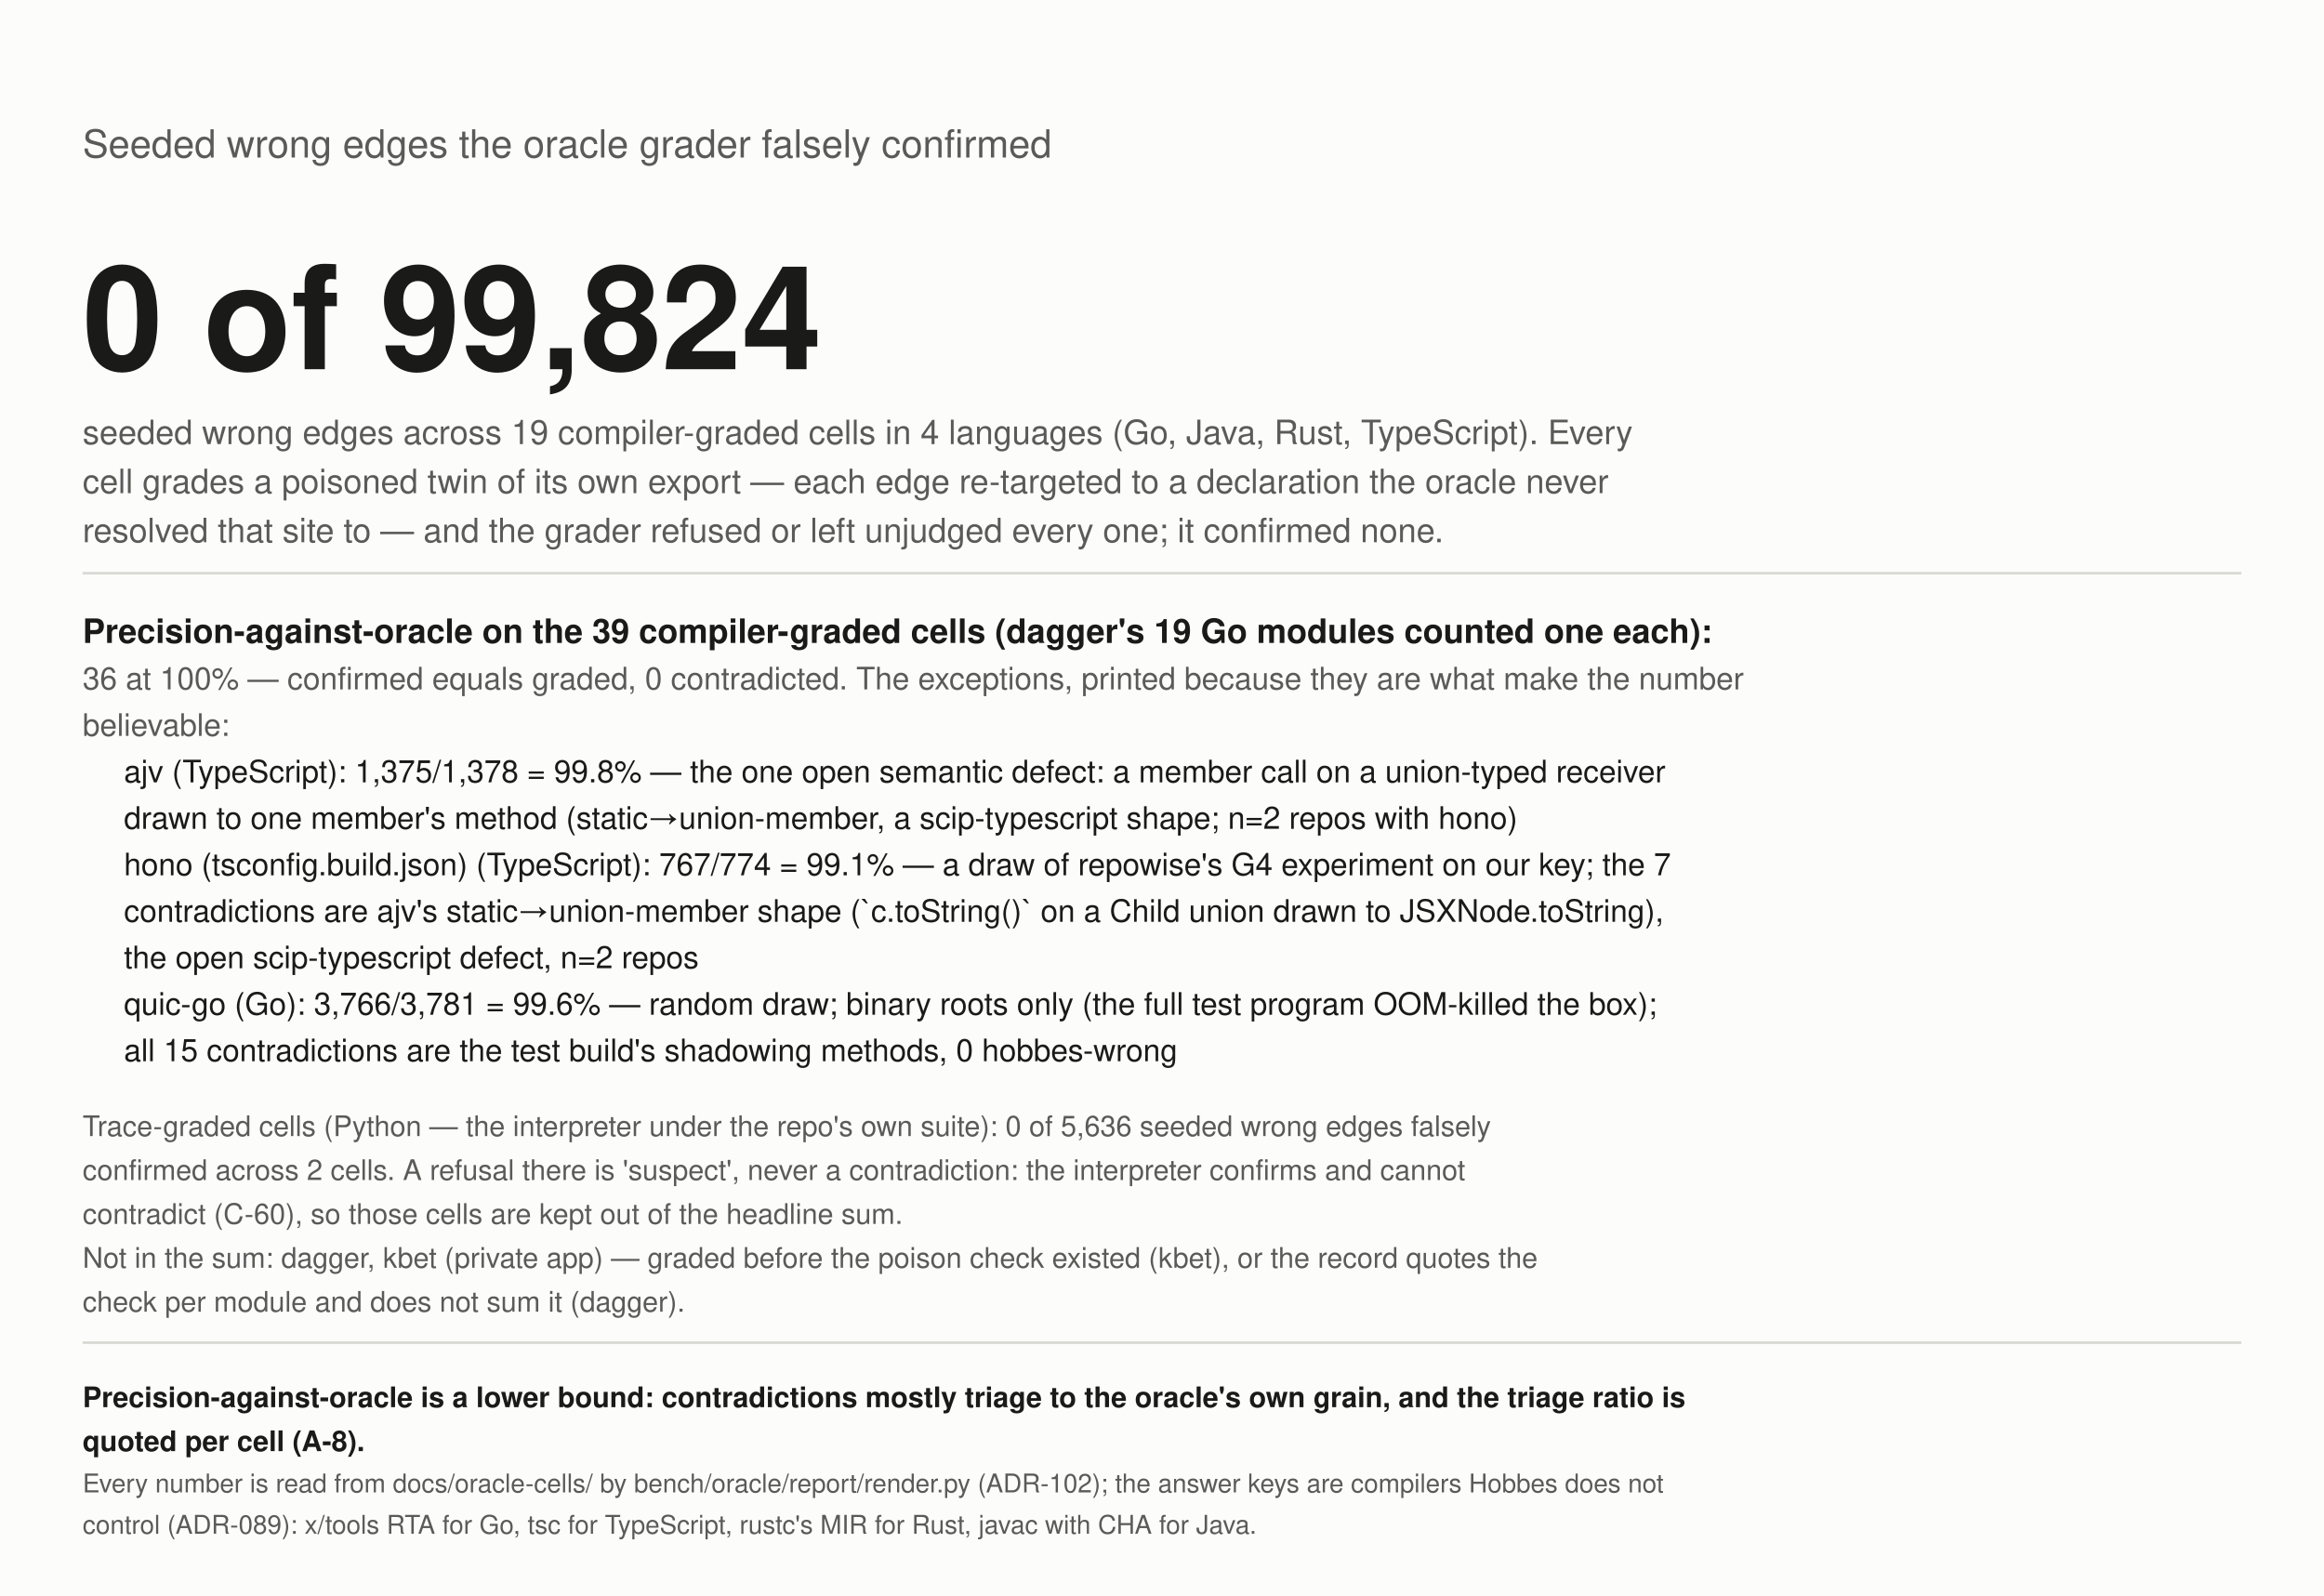
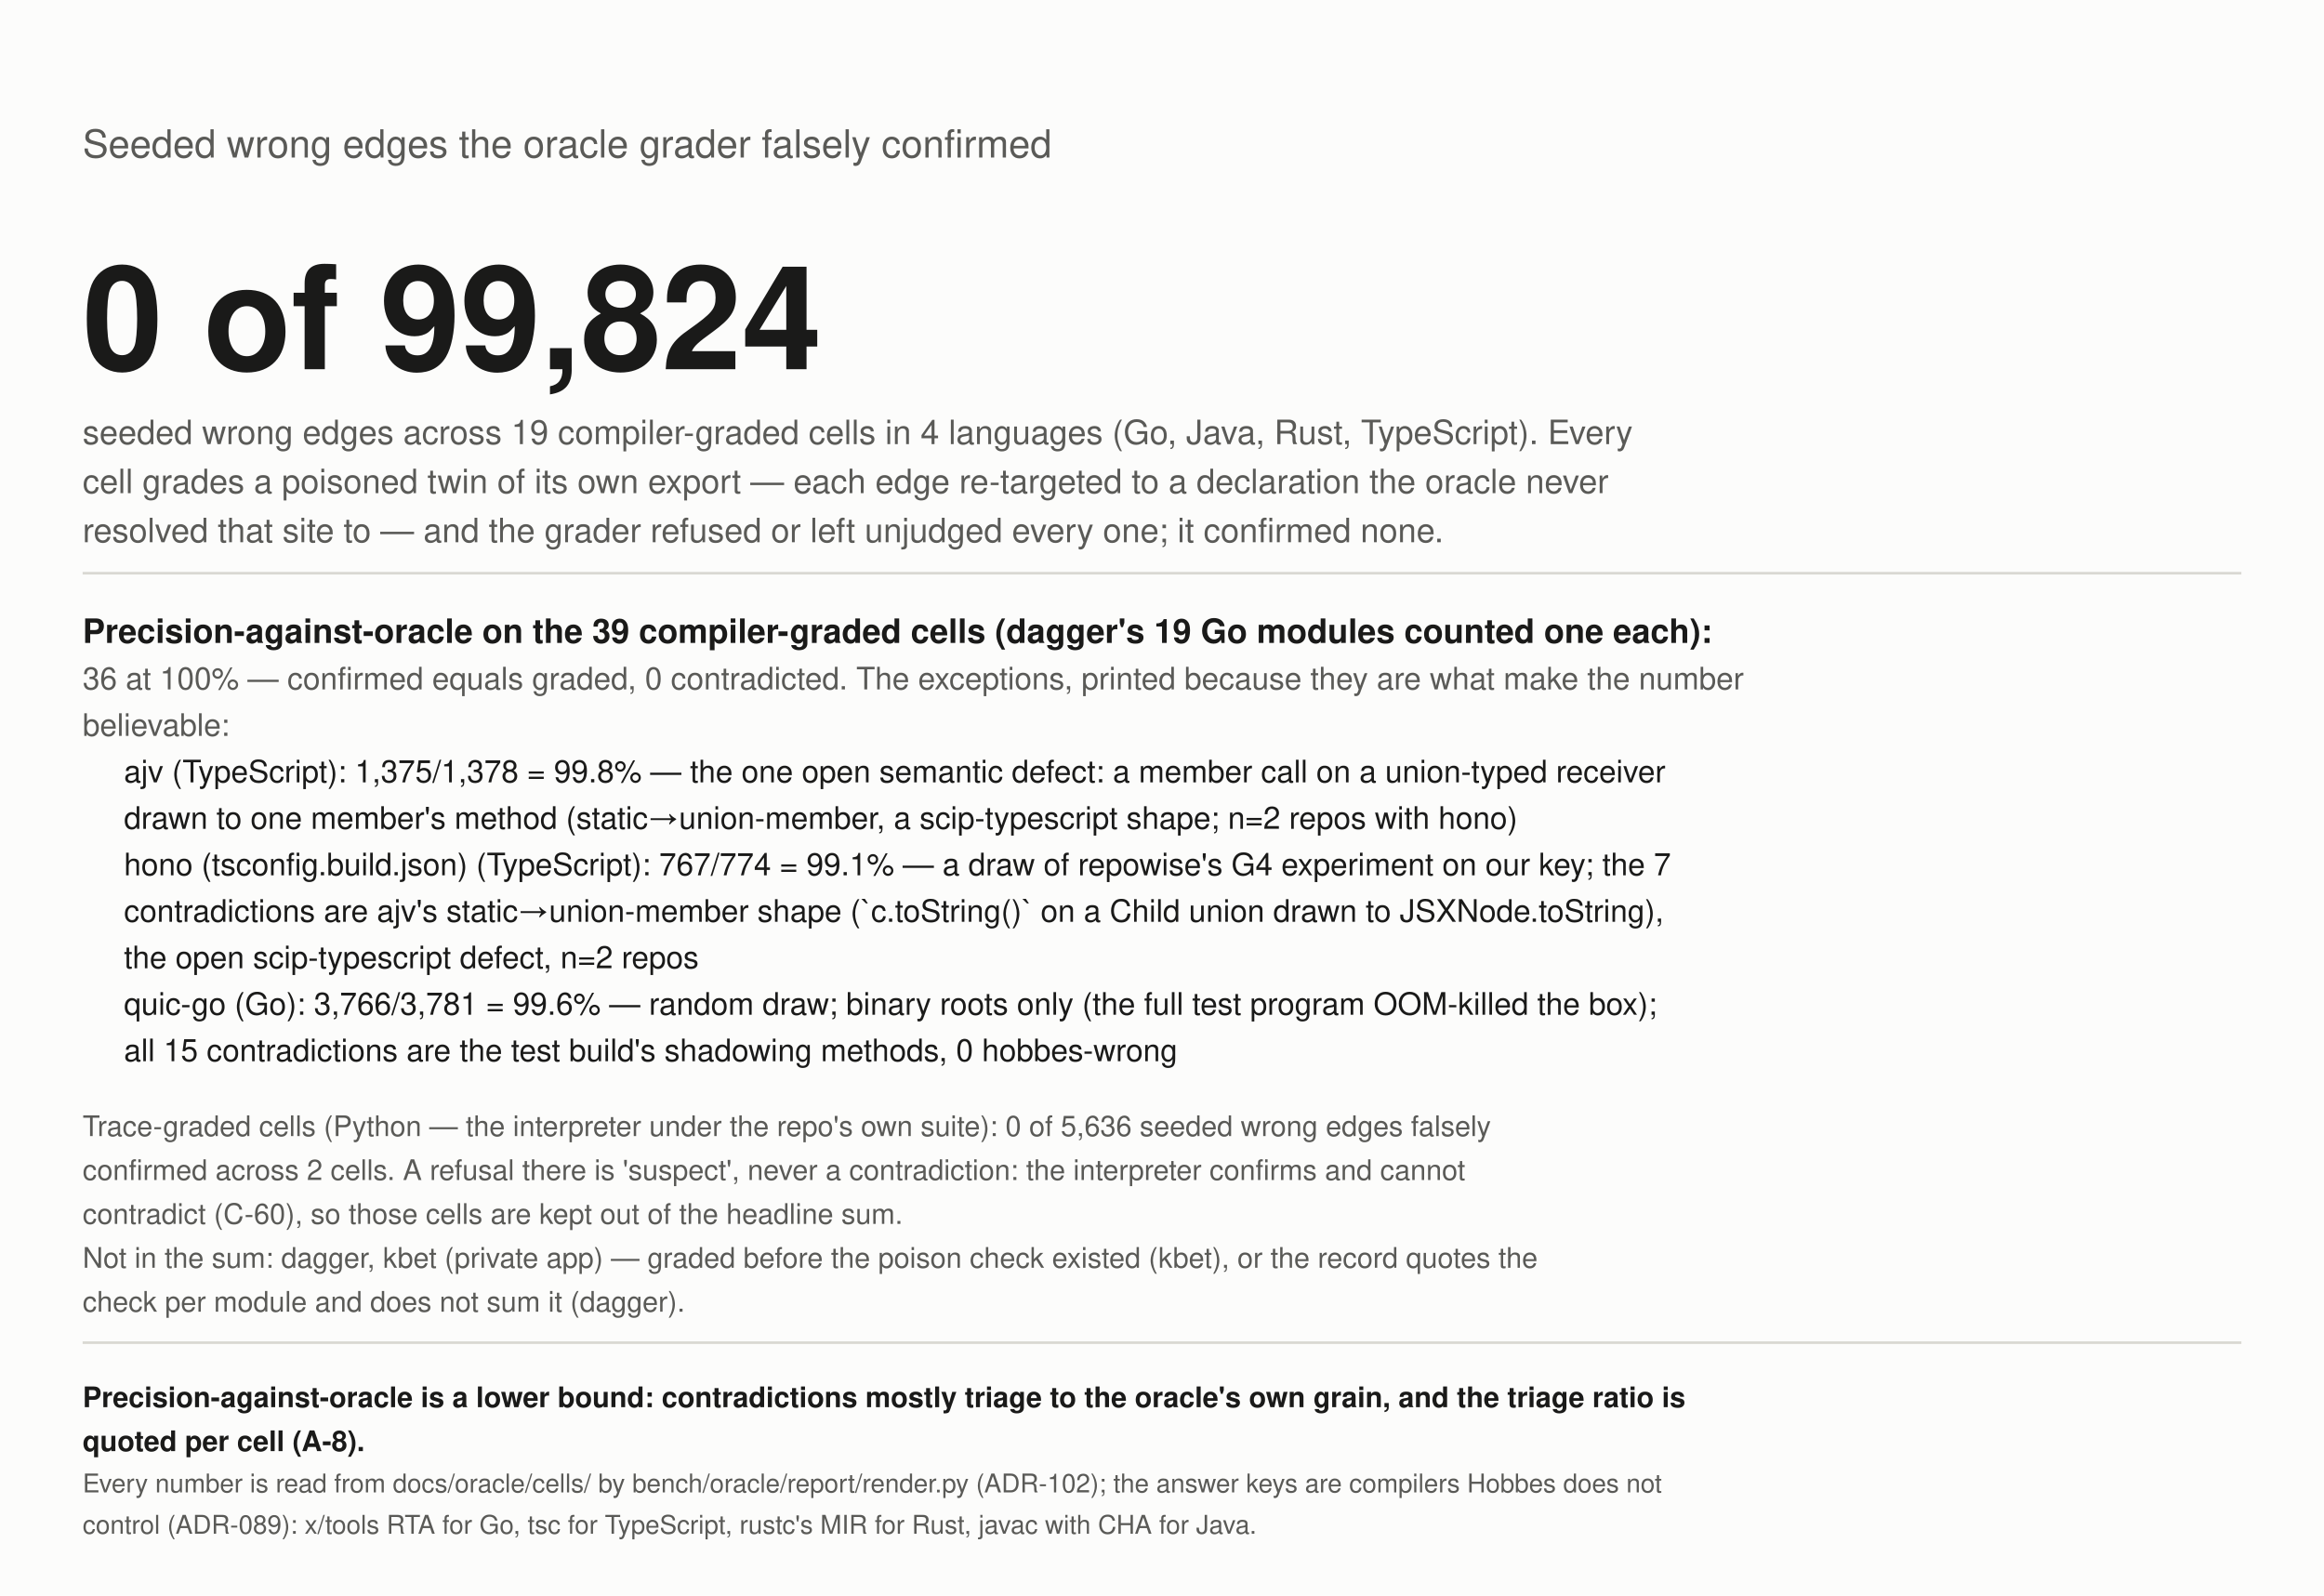
<svg xmlns="http://www.w3.org/2000/svg" width="900" height="618" viewBox="0 0 900 618" role="img" aria-label="Wrong edges seeded into the graph, falsely confirmed by the grader">
  <rect width="900" height="618" fill="#fcfcfb" />
  <text x="32" y="61" font-size="15" fill="#5a5a57" text-anchor="start" font-weight="normal" font-family="-apple-system, 'Segoe UI', Helvetica, Arial, sans-serif">Seeded wrong edges the oracle grader falsely confirmed</text>
  <text x="32" y="143" font-size="56" fill="#1a1a19" text-anchor="start" font-weight="bold" font-family="-apple-system, 'Segoe UI', Helvetica, Arial, sans-serif">0 of 99,824</text>
  <text x="32" y="172" font-size="13" fill="#5a5a57" text-anchor="start" font-weight="normal" font-family="-apple-system, 'Segoe UI', Helvetica, Arial, sans-serif">seeded wrong edges across 19 compiler-graded cells in 4 languages (Go, Java, Rust, TypeScript). Every</text>
  <text x="32" y="191" font-size="13" fill="#5a5a57" text-anchor="start" font-weight="normal" font-family="-apple-system, 'Segoe UI', Helvetica, Arial, sans-serif">cell grades a poisoned twin of its own export — each edge re-targeted to a declaration the oracle never</text>
  <text x="32" y="210" font-size="13" fill="#5a5a57" text-anchor="start" font-weight="normal" font-family="-apple-system, 'Segoe UI', Helvetica, Arial, sans-serif">resolved that site to — and the grader refused or left unjudged every one; it confirmed none.</text>
  <line x1="32" y1="222" x2="868" y2="222" stroke="#d9d8d2" />
  <text x="32" y="249" font-size="13" fill="#1a1a19" text-anchor="start" font-weight="bold" font-family="-apple-system, 'Segoe UI', Helvetica, Arial, sans-serif">Precision-against-oracle on the 39 compiler-graded cells (dagger's 19 Go modules counted one each):</text>
  <text x="32" y="267" font-size="12" fill="#5a5a57" text-anchor="start" font-weight="normal" font-family="-apple-system, 'Segoe UI', Helvetica, Arial, sans-serif">36 at 100% — confirmed equals graded, 0 contradicted. The exceptions, printed because they are what make the number</text>
  <text x="32" y="285" font-size="12" fill="#5a5a57" text-anchor="start" font-weight="normal" font-family="-apple-system, 'Segoe UI', Helvetica, Arial, sans-serif">believable:</text>
  <text x="48" y="303" font-size="12" fill="#1a1a19" text-anchor="start" font-weight="normal" font-family="-apple-system, 'Segoe UI', Helvetica, Arial, sans-serif">ajv (TypeScript): 1,375/1,378 = 99.8% — the one open semantic defect: a member call on a union-typed receiver</text>
  <text x="48" y="321" font-size="12" fill="#1a1a19" text-anchor="start" font-weight="normal" font-family="-apple-system, 'Segoe UI', Helvetica, Arial, sans-serif">drawn to one member's method (static→union-member, a scip-typescript shape; n=2 repos with hono)</text>
  <text x="48" y="339" font-size="12" fill="#1a1a19" text-anchor="start" font-weight="normal" font-family="-apple-system, 'Segoe UI', Helvetica, Arial, sans-serif">hono (tsconfig.build.json) (TypeScript): 767/774 = 99.1% — a draw of repowise's G4 experiment on our key; the 7</text>
  <text x="48" y="357" font-size="12" fill="#1a1a19" text-anchor="start" font-weight="normal" font-family="-apple-system, 'Segoe UI', Helvetica, Arial, sans-serif">contradictions are ajv's static→union-member shape (`c.toString()` on a Child union drawn to JSXNode.toString),</text>
  <text x="48" y="375" font-size="12" fill="#1a1a19" text-anchor="start" font-weight="normal" font-family="-apple-system, 'Segoe UI', Helvetica, Arial, sans-serif">the open scip-typescript defect, n=2 repos</text>
  <text x="48" y="393" font-size="12" fill="#1a1a19" text-anchor="start" font-weight="normal" font-family="-apple-system, 'Segoe UI', Helvetica, Arial, sans-serif">quic-go (Go): 3,766/3,781 = 99.6% — random draw; binary roots only (the full test program OOM-killed the box);</text>
  <text x="48" y="411" font-size="12" fill="#1a1a19" text-anchor="start" font-weight="normal" font-family="-apple-system, 'Segoe UI', Helvetica, Arial, sans-serif">all 15 contradictions are the test build's shadowing methods, 0 hobbes-wrong</text>
  <text x="32" y="440" font-size="11" fill="#5a5a57" text-anchor="start" font-weight="normal" font-family="-apple-system, 'Segoe UI', Helvetica, Arial, sans-serif">Trace-graded cells (Python — the interpreter under the repo's own suite): 0 of 5,636 seeded wrong edges falsely</text>
  <text x="32" y="457" font-size="11" fill="#5a5a57" text-anchor="start" font-weight="normal" font-family="-apple-system, 'Segoe UI', Helvetica, Arial, sans-serif">confirmed across 2 cells. A refusal there is 'suspect', never a contradiction: the interpreter confirms and cannot</text>
  <text x="32" y="474" font-size="11" fill="#5a5a57" text-anchor="start" font-weight="normal" font-family="-apple-system, 'Segoe UI', Helvetica, Arial, sans-serif">contradict (C-60), so those cells are kept out of the headline sum.</text>
  <text x="32" y="491" font-size="11" fill="#5a5a57" text-anchor="start" font-weight="normal" font-family="-apple-system, 'Segoe UI', Helvetica, Arial, sans-serif">Not in the sum: dagger, kbet (private app) — graded before the poison check existed (kbet), or the record quotes the</text>
  <text x="32" y="508" font-size="11" fill="#5a5a57" text-anchor="start" font-weight="normal" font-family="-apple-system, 'Segoe UI', Helvetica, Arial, sans-serif">check per module and does not sum it (dagger).</text>
  <line x1="32" y1="520" x2="868" y2="520" stroke="#d9d8d2" />
  <text x="32" y="545" font-size="11" fill="#1a1a19" text-anchor="start" font-weight="bold" font-family="-apple-system, 'Segoe UI', Helvetica, Arial, sans-serif">Precision-against-oracle is a lower bound: contradictions mostly triage to the oracle's own grain, and the triage ratio is</text>
  <text x="32" y="562" font-size="11" fill="#1a1a19" text-anchor="start" font-weight="bold" font-family="-apple-system, 'Segoe UI', Helvetica, Arial, sans-serif">quoted per cell (A-8).</text>
-   <text x="32" y="578" font-size="10" fill="#5a5a57" text-anchor="start" font-weight="normal" font-family="-apple-system, 'Segoe UI', Helvetica, Arial, sans-serif">Every number is read from docs/oracle-cells/ by bench/oracle/report/render.py (ADR-102); the answer keys are compilers Hobbes does not</text>
+   <text x="32" y="578" font-size="10" fill="#5a5a57" text-anchor="start" font-weight="normal" font-family="-apple-system, 'Segoe UI', Helvetica, Arial, sans-serif">Every number is read from docs/oracle/cells/ by bench/oracle/report/render.py (ADR-102); the answer keys are compilers Hobbes does not</text>
  <text x="32" y="594" font-size="10" fill="#5a5a57" text-anchor="start" font-weight="normal" font-family="-apple-system, 'Segoe UI', Helvetica, Arial, sans-serif">control (ADR-089): x/tools RTA for Go, tsc for TypeScript, rustc's MIR for Rust, javac with CHA for Java.</text>
</svg>
